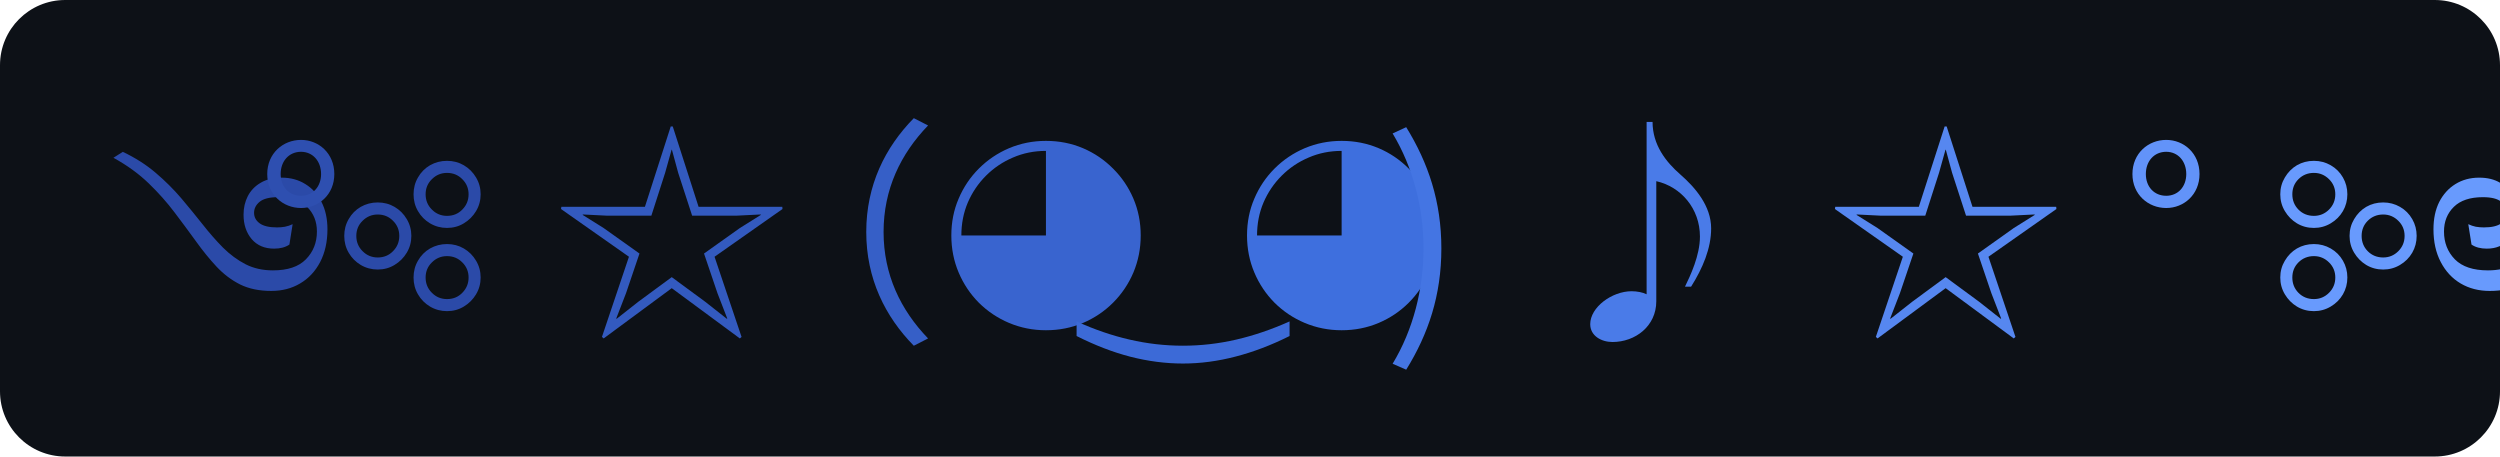
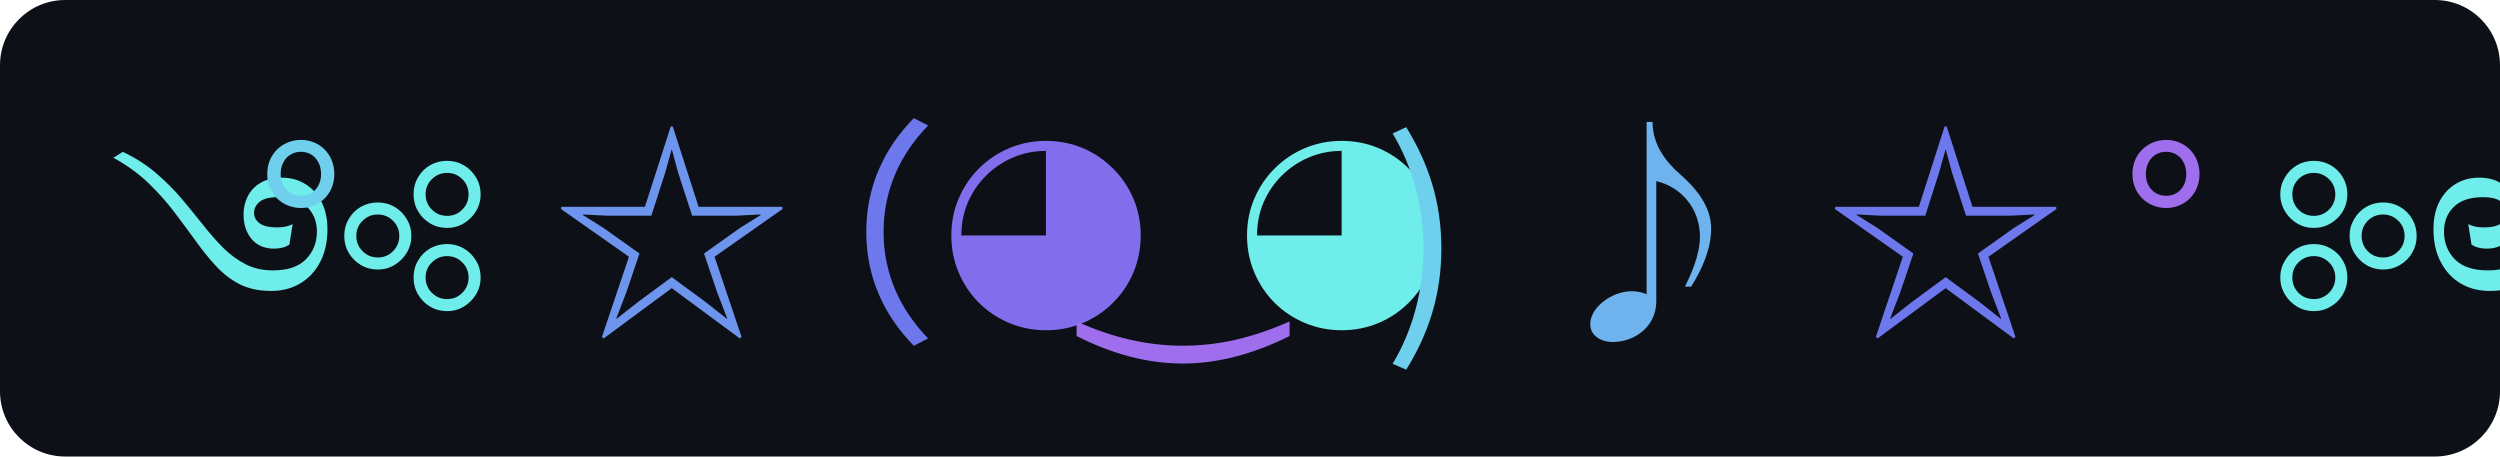
<svg xmlns="http://www.w3.org/2000/svg" width="230" height="42" viewBox="0 0 230 42" role="img">
  <rect width="100%" height="100%" rx="6" fill="#0d1117" />
  <g font-family="'Segoe UI Symbol','Malgun Gothic','Noto Sans CJK KR','Apple SD Gothic Neo','Noto Sans Symbols 2','DejaVu Sans',monospace" font-size="22" dominant-baseline="middle">
-     <text x="10.0" y="22.0" fill="#2b4aa8">༺</text>
-     <text x="23.6" y="22.0" fill="#2e4fb0">°</text>
-     <text x="37.2" y="22.0" fill="#3155b8"> </text>
-     <text x="50.8" y="22.0" fill="#335abf">☆</text>
-     <text x="64.4" y="22.0" fill="#365fc7">（</text>
-     <text x="86.4" y="22.0" fill="#3964cf">◕</text>
-     <text x="100.0" y="22.0" fill="#3c6ad7">‿</text>
-     <text x="113.6" y="22.0" fill="#3e6fde">◕</text>
-     <text x="127.2" y="22.0" fill="#4475e3">)</text>
-     <text x="140.8" y="22.0" fill="#4a7be8">♪</text>
-     <text x="154.4" y="22.0" fill="#5081ec"> </text>
-     <text x="168.0" y="22.0" fill="#5687f0">☆</text>
-     <text x="181.6" y="22.0" fill="#5c8df5"> </text>
-     <text x="195.2" y="22.0" fill="#6293f9">°</text>
-     <text x="208.8" y="22.0" fill="#689afd">༻</text>
+     <text x="10.0" y="22.0" fill="#6eedeb">༺</text>
+     <text x="23.6" y="22.0" fill="#6ed0ed">°</text>
+     <text x="37.2" y="22.0" fill="#6eb3ed"> </text>
+     <text x="50.8" y="22.0" fill="#6e95ed">☆</text>
+     <text x="64.4" y="22.0" fill="#6e78ed">（</text>
+     <text x="86.4" y="22.0" fill="#826eed">◕</text>
+     <text x="100.0" y="22.0" fill="#9f6eed">‿</text>
+     <text x="113.6" y="22.0" fill="#6eedeb">◕</text>
+     <text x="127.2" y="22.0" fill="#6ed0ed">)</text>
+     <text x="140.8" y="22.0" fill="#6eb3ed">♪</text>
+     <text x="154.4" y="22.0" fill="#6e95ed"> </text>
+     <text x="168.0" y="22.0" fill="#6e78ed">☆</text>
+     <text x="181.6" y="22.0" fill="#826eed"> </text>
+     <text x="195.2" y="22.0" fill="#9f6eed">°</text>
+     <text x="208.8" y="22.0" fill="#6eedeb">༻</text>
  </g>
</svg>
